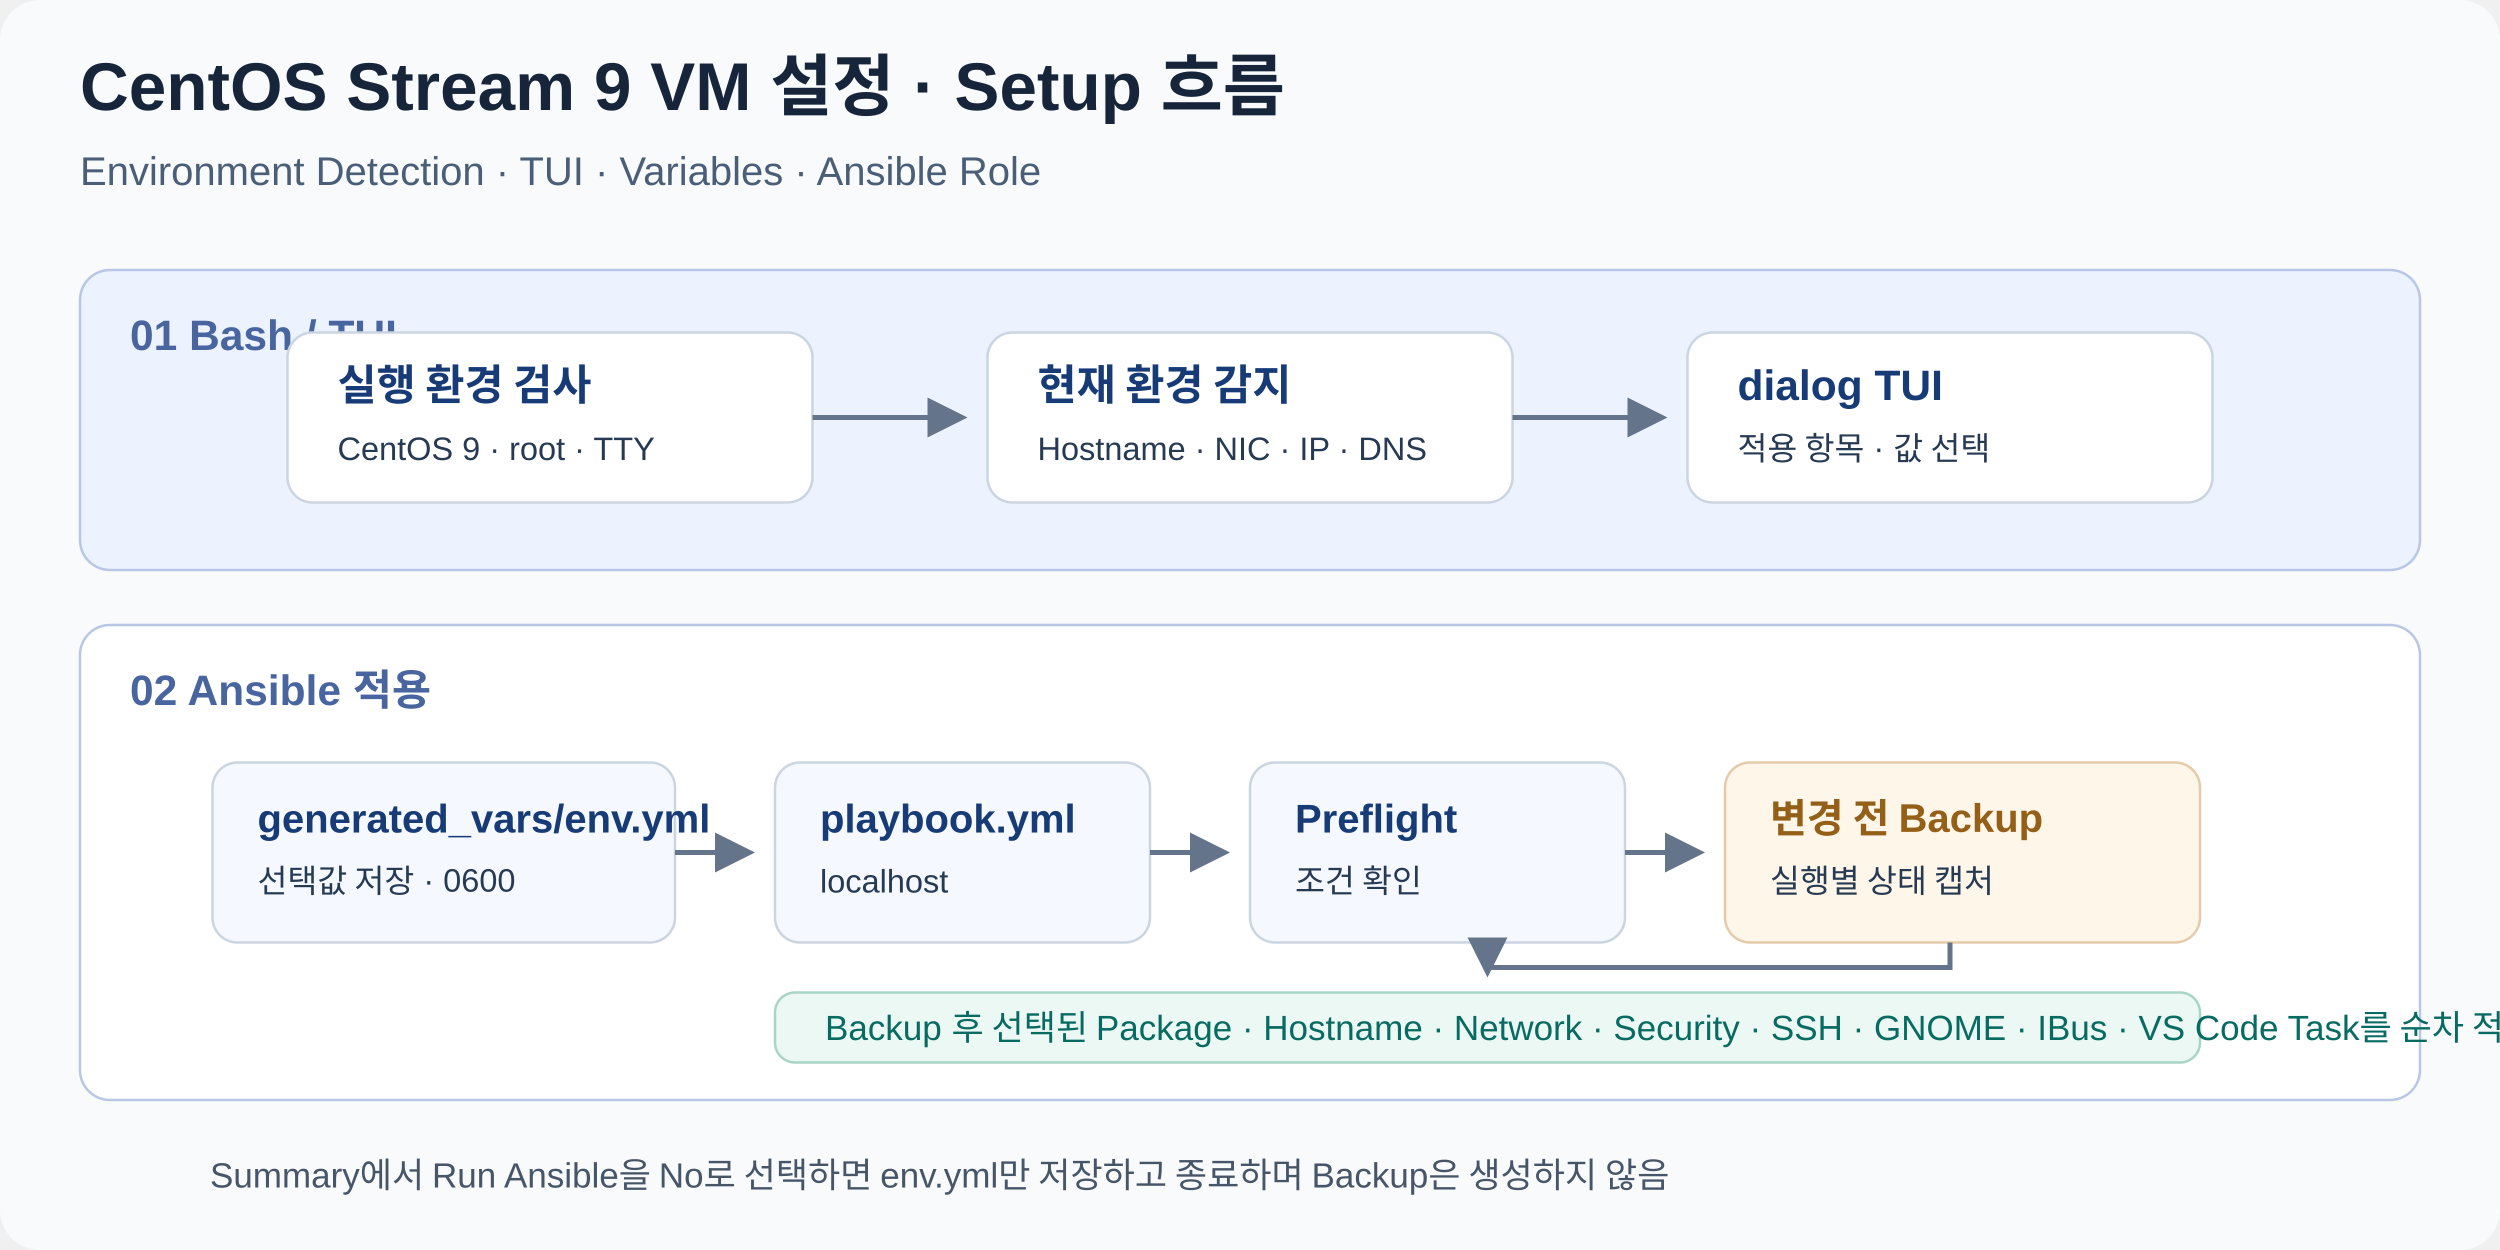
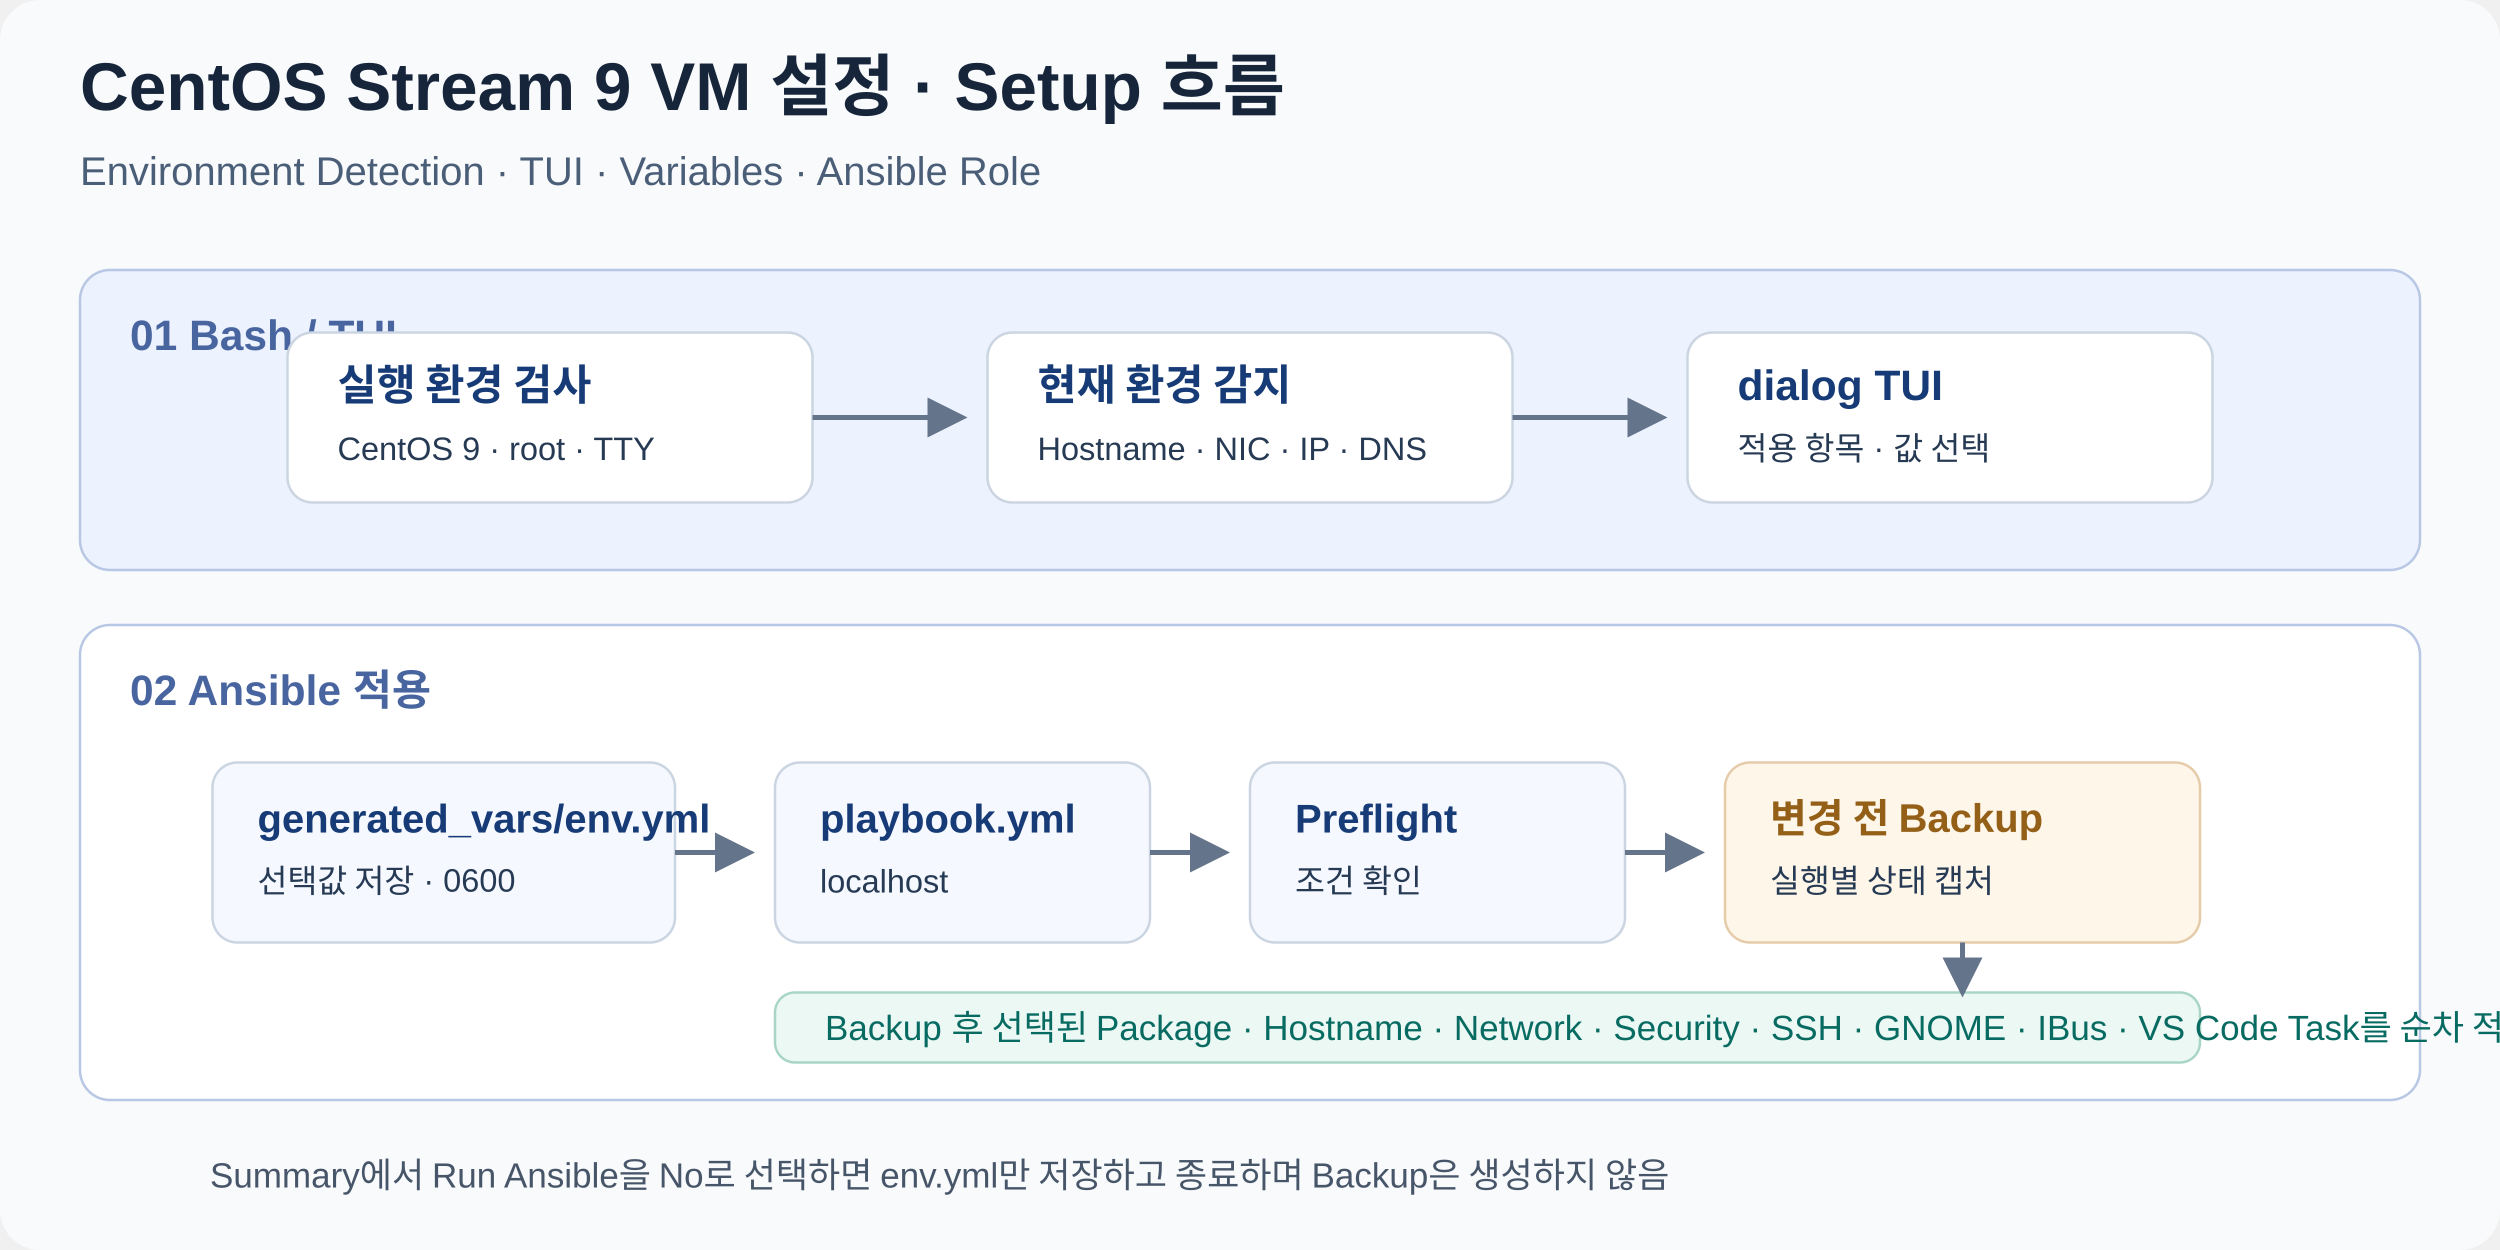
<svg xmlns="http://www.w3.org/2000/svg" width="1000" height="500" viewBox="0 0 1000 500" role="img" aria-labelledby="title desc">
  <defs>
    <marker id="arrow" markerWidth="8" markerHeight="8" refX="7" refY="4" orient="auto">
      <path d="M0 0 L8 4 L0 8Z" fill="#64748b" />
    </marker>
  </defs>
  <rect width="1000" height="500" rx="16" fill="#f8fafc" />
  <g font-family="Arial,'Noto Sans CJK KR','Malgun Gothic',sans-serif">
    <text x="32" y="44" font-size="27" font-weight="700" fill="#17253b">CentOS Stream 9 VM 설정 · Setup 흐름</text>
    <text x="32" y="74" font-size="16" fill="#4b5e78">Environment Detection · TUI · Variables · Ansible Role</text>
    <rect x="32" y="108" width="936" height="120" rx="12" fill="#edf2ff" stroke="#b8c7e3" />
    <text x="52" y="140" font-size="17" font-weight="700" fill="#4865a0">01  Bash / TUI</text>
    <rect x="115" y="133" width="210" height="68" rx="10" fill="#fff" stroke="#cbd5e1" />
    <text x="135" y="160" font-size="17" font-weight="700" fill="#163b76">실행 환경 검사</text>
    <text x="135" y="184" font-size="13" fill="#263a54">CentOS 9 · root · TTY</text>
    <rect x="395" y="133" width="210" height="68" rx="10" fill="#fff" stroke="#cbd5e1" />
    <text x="415" y="160" font-size="17" font-weight="700" fill="#163b76">현재 환경 감지</text>
    <text x="415" y="184" font-size="13" fill="#263a54">Hostname · NIC · IP · DNS</text>
    <rect x="675" y="133" width="210" height="68" rx="10" fill="#fff" stroke="#cbd5e1" />
    <text x="695" y="160" font-size="17" font-weight="700" fill="#163b76">dialog TUI</text>
    <text x="695" y="184" font-size="13" fill="#263a54">적용 항목 · 값 선택</text>
    <path d="M325 167 H385" fill="none" stroke="#64748b" stroke-width="2" marker-end="url(#arrow)" />
    <path d="M605 167 H665" fill="none" stroke="#64748b" stroke-width="2" marker-end="url(#arrow)" />
    <rect x="32" y="250" width="936" height="190" rx="12" fill="#fff" stroke="#b8c7e3" />
    <text x="52" y="282" font-size="17" font-weight="700" fill="#4865a0">02  Ansible 적용</text>
    <rect x="85" y="305" width="185" height="72" rx="10" fill="#f5f8ff" stroke="#cbd5e1" />
    <text x="103" y="333" font-size="16" font-weight="700" fill="#163b76">generated_vars/env.yml</text>
    <text x="103" y="357" font-size="13" fill="#263a54">선택값 저장 · 0600</text>
    <rect x="310" y="305" width="150" height="72" rx="10" fill="#f5f8ff" stroke="#cbd5e1" />
    <text x="328" y="333" font-size="16" font-weight="700" fill="#163b76">playbook.yml</text>
    <text x="328" y="357" font-size="13" fill="#263a54">localhost</text>
    <rect x="500" y="305" width="150" height="72" rx="10" fill="#f5f8ff" stroke="#cbd5e1" />
    <text x="518" y="333" font-size="16" font-weight="700" fill="#163b76">Preflight</text>
    <text x="518" y="357" font-size="13" fill="#263a54">조건 확인</text>
    <rect x="690" y="305" width="190" height="72" rx="10" fill="#fff6ea" stroke="#e5cba9" />
    <text x="708" y="333" font-size="16" font-weight="700" fill="#946018">변경 전 Backup</text>
    <text x="708" y="357" font-size="13" fill="#263a54">실행별 상태 캡처</text>
    <path d="M270 341 H300" fill="none" stroke="#64748b" stroke-width="2" marker-end="url(#arrow)" />
    <path d="M460 341 H490" fill="none" stroke="#64748b" stroke-width="2" marker-end="url(#arrow)" />
    <path d="M650 341 H680" fill="none" stroke="#64748b" stroke-width="2" marker-end="url(#arrow)" />
    <rect x="310" y="397" width="570" height="28" rx="8" fill="#ecf8f4" stroke="#a9d5c6" />
    <text x="330" y="416" font-size="14" fill="#086b62">Backup 후 선택된 Package · Hostname · Network · Security · SSH · GNOME · IBus · VS Code Task를 순차 적용</text>
-     <path d="M780 377 V387 H595 V389" fill="none" stroke="#64748b" stroke-width="2" marker-end="url(#arrow)" />
+     <path d="M785 377 V397" fill="none" stroke="#64748b" stroke-width="2" marker-end="url(#arrow)" />
    <text x="84" y="475" font-size="14" fill="#475569">Summary에서 Run Ansible을 No로 선택하면 env.yml만 저장하고 종료하며 Backup은 생성하지 않음</text>
  </g>
</svg>
